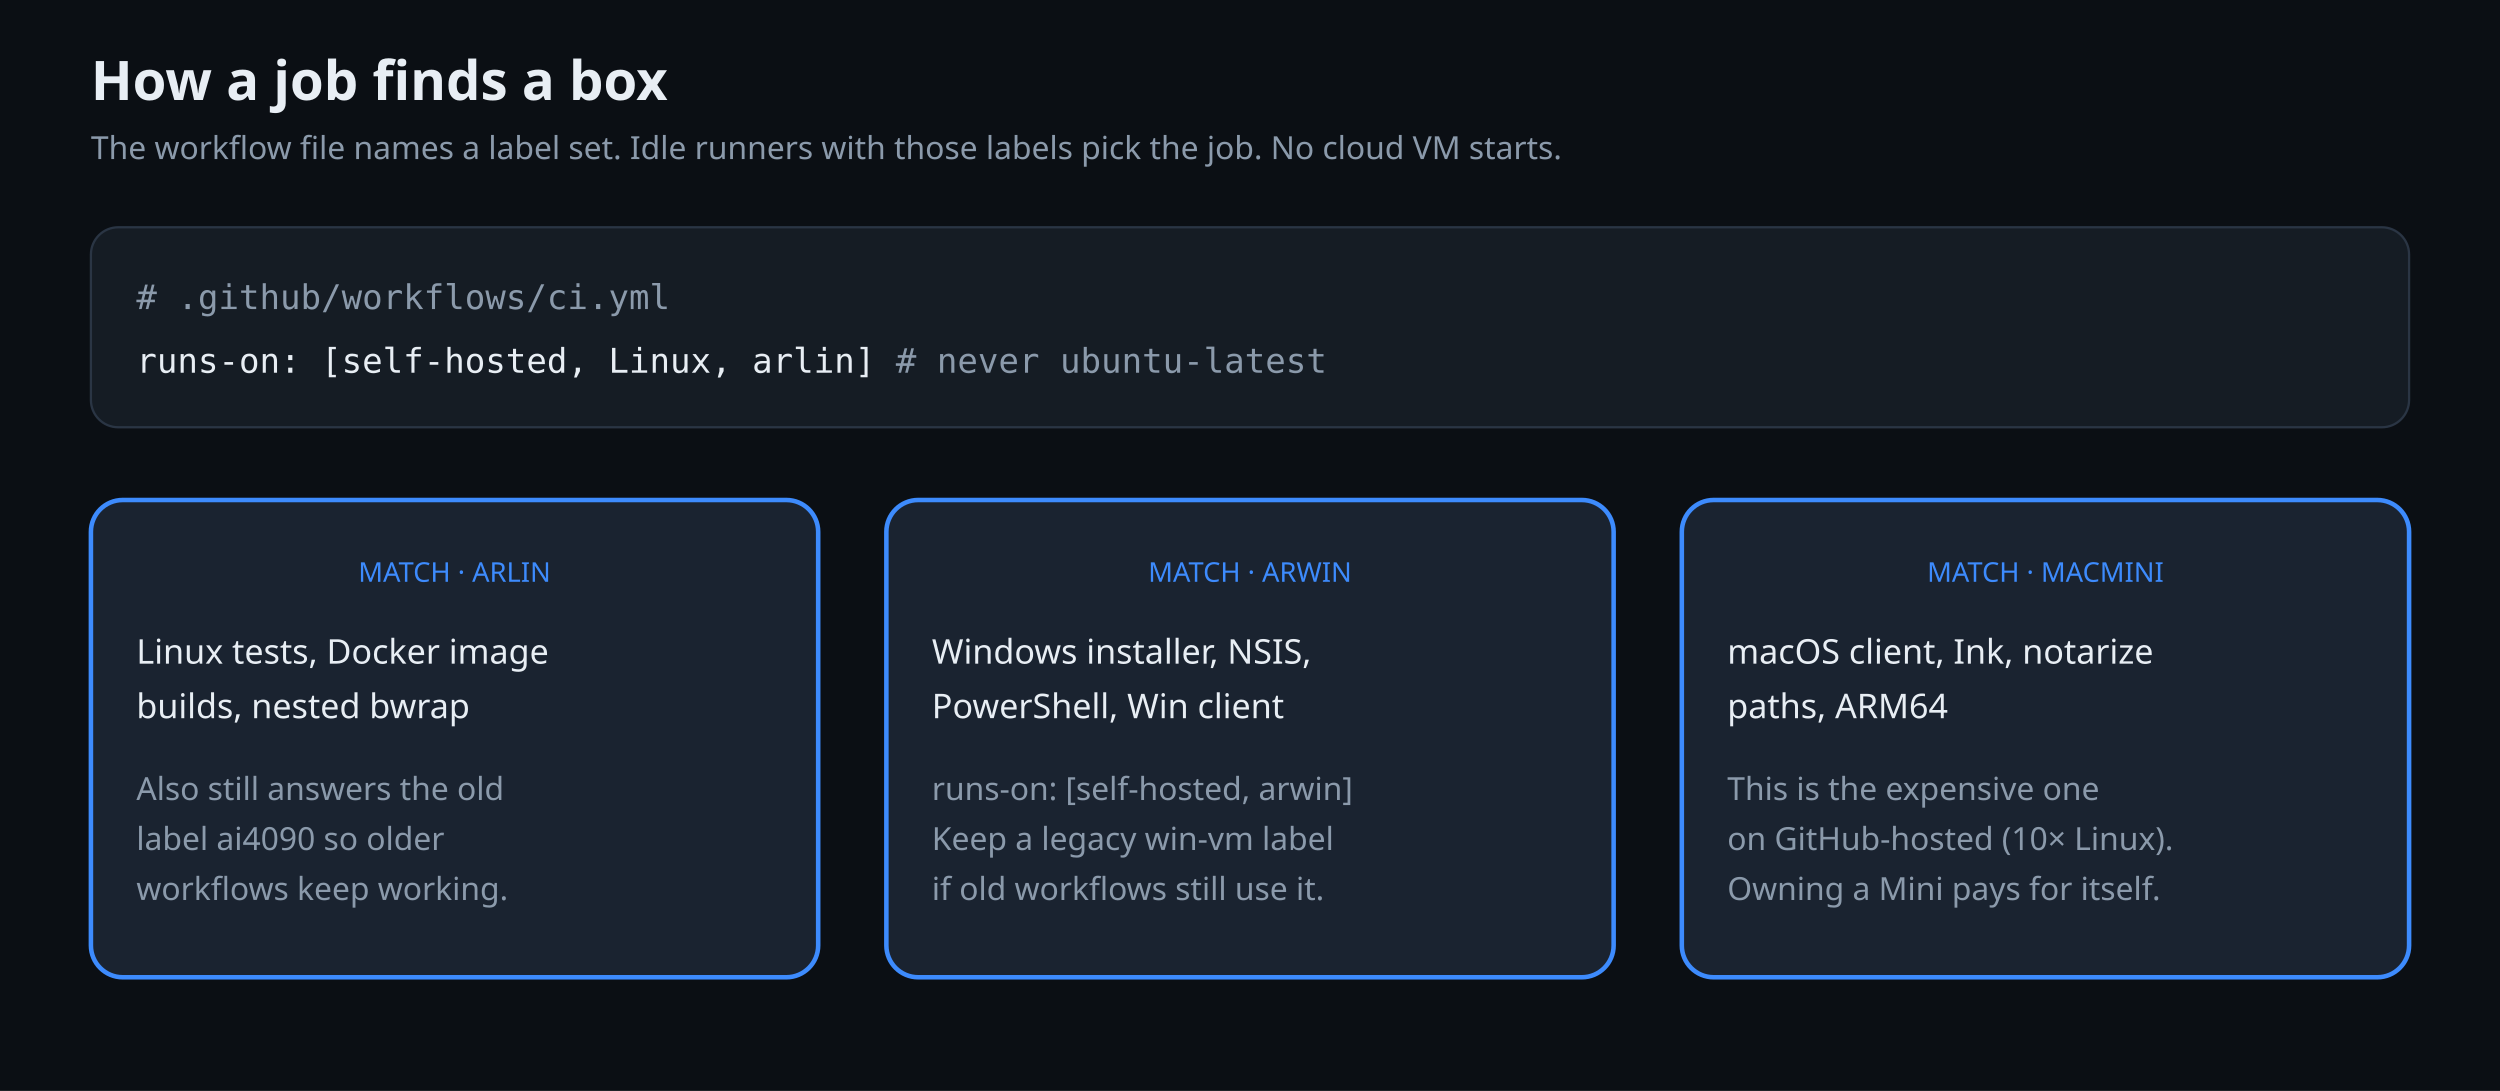
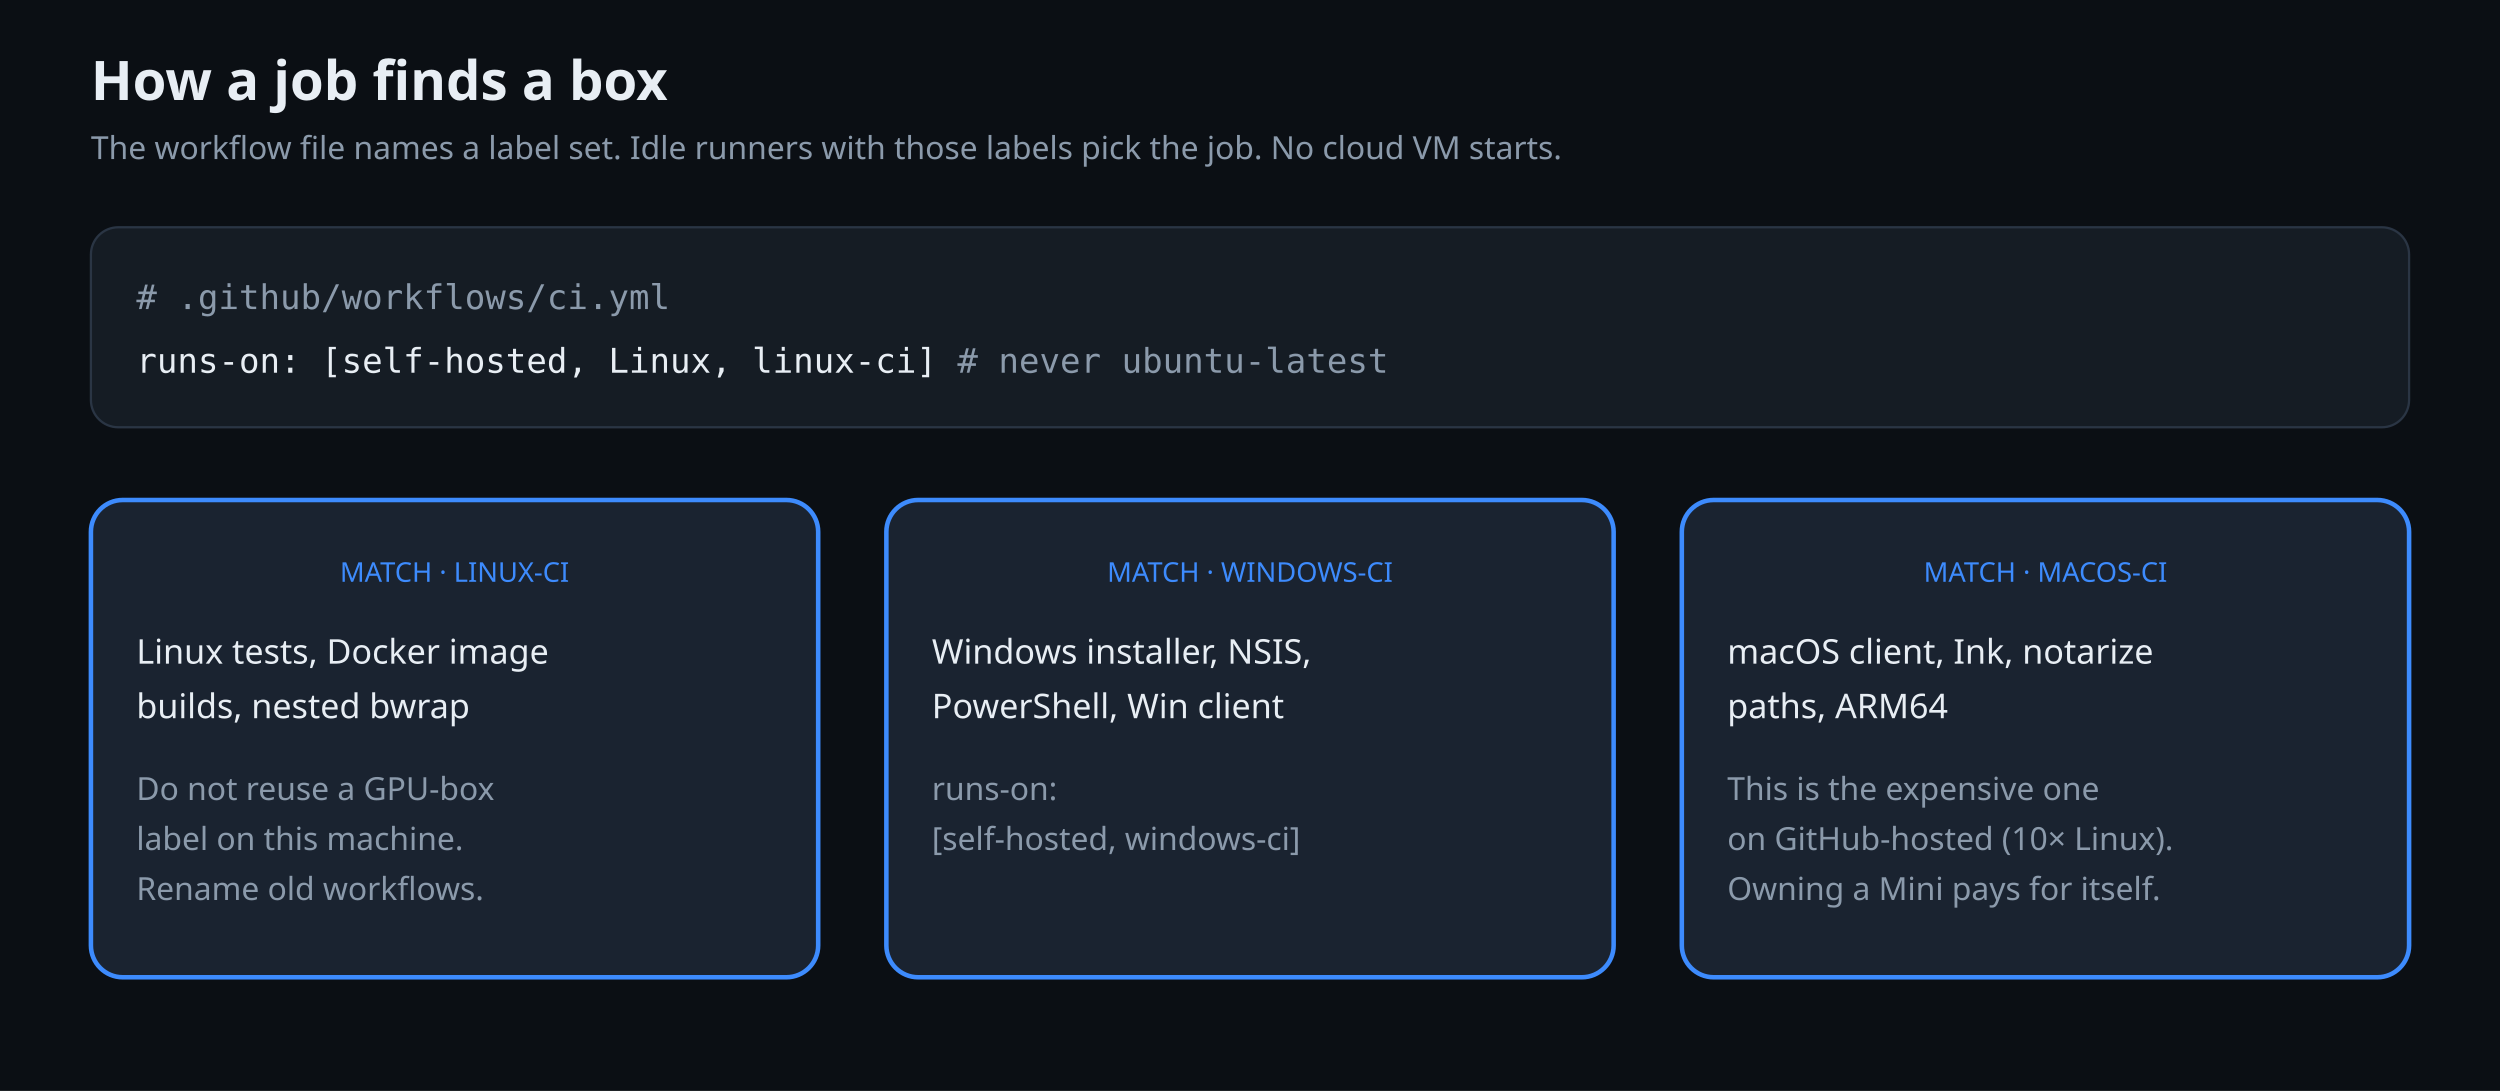
<svg xmlns="http://www.w3.org/2000/svg" viewBox="0 0 1100 480" role="img" aria-labelledby="t3 d3">
  <rect width="1100" height="480" fill="#0b0f14" />
  <text x="40" y="44" fill="#e8eef4" font-family="Segoe UI, system-ui, sans-serif" font-size="24" font-weight="700">How a job finds a box</text>
  <text x="40" y="70" fill="#8b9aab" font-family="Segoe UI, system-ui, sans-serif" font-size="14">The workflow file names a label set. Idle runners with those labels pick the job. No cloud VM starts.</text>
  <g font-family="ui-monospace, SFMono-Regular, Menlo, Consolas, monospace" font-size="15">
    <rect x="40" y="100" rx="12" width="1020" height="88" fill="#151c24" stroke="#2a3544" />
    <text x="60" y="136" fill="#8b9aab"># .github/workflows/ci.yml</text>
-     <text x="60" y="164" fill="#e8eef4">runs-on: [self-hosted, Linux, arlin]     <tspan fill="#8b9aab"># never ubuntu-latest</tspan>
+     <text x="60" y="164" fill="#e8eef4">runs-on: [self-hosted, Linux, linux-ci]     <tspan fill="#8b9aab"># never ubuntu-latest</tspan>
    </text>
  </g>
  <g font-family="Segoe UI, system-ui, sans-serif">
    <rect x="40" y="220" rx="14" width="320" height="210" fill="#1a2330" stroke="#3d8bfd" stroke-width="2" />
-     <text x="200" y="256" text-anchor="middle" fill="#3d8bfd" font-size="12">MATCH · ARLIN</text>
+     <text x="200" y="256" text-anchor="middle" fill="#3d8bfd" font-size="12">MATCH · LINUX-CI</text>
    <text x="60" y="292" fill="#e8eef4" font-size="15">Linux tests, Docker image</text>
    <text x="60" y="316" fill="#e8eef4" font-size="15">builds, nested bwrap</text>
-     <text x="60" y="352" fill="#8b9aab" font-size="14">Also still answers the old</text>
-     <text x="60" y="374" fill="#8b9aab" font-size="14">label ai4090 so older</text>
-     <text x="60" y="396" fill="#8b9aab" font-size="14">workflows keep working.</text>
+     <text x="60" y="352" fill="#8b9aab" font-size="14">Do not reuse a GPU-box</text>
+     <text x="60" y="374" fill="#8b9aab" font-size="14">label on this machine.</text>
+     <text x="60" y="396" fill="#8b9aab" font-size="14">Rename old workflows.</text>
    <rect x="390" y="220" rx="14" width="320" height="210" fill="#1a2330" stroke="#3d8bfd" stroke-width="2" />
-     <text x="550" y="256" text-anchor="middle" fill="#3d8bfd" font-size="12">MATCH · ARWIN</text>
+     <text x="550" y="256" text-anchor="middle" fill="#3d8bfd" font-size="12">MATCH · WINDOWS-CI</text>
    <text x="410" y="292" fill="#e8eef4" font-size="15">Windows installer, NSIS,</text>
    <text x="410" y="316" fill="#e8eef4" font-size="15">PowerShell, Win client</text>
-     <text x="410" y="352" fill="#8b9aab" font-size="14">runs-on: [self-hosted, arwin]</text>
-     <text x="410" y="374" fill="#8b9aab" font-size="14">Keep a legacy win-vm label</text>
-     <text x="410" y="396" fill="#8b9aab" font-size="14">if old workflows still use it.</text>
+     <text x="410" y="352" fill="#8b9aab" font-size="14">runs-on:</text>
+     <text x="410" y="374" fill="#8b9aab" font-size="14">[self-hosted, windows-ci]</text>
    <rect x="740" y="220" rx="14" width="320" height="210" fill="#1a2330" stroke="#3d8bfd" stroke-width="2" />
-     <text x="900" y="256" text-anchor="middle" fill="#3d8bfd" font-size="12">MATCH · MACMINI</text>
+     <text x="900" y="256" text-anchor="middle" fill="#3d8bfd" font-size="12">MATCH · MACOS-CI</text>
    <text x="760" y="292" fill="#e8eef4" font-size="15">macOS client, Ink, notarize</text>
    <text x="760" y="316" fill="#e8eef4" font-size="15">paths, ARM64</text>
    <text x="760" y="352" fill="#8b9aab" font-size="14">This is the expensive one</text>
    <text x="760" y="374" fill="#8b9aab" font-size="14">on GitHub-hosted (10× Linux).</text>
    <text x="760" y="396" fill="#8b9aab" font-size="14">Owning a Mini pays for itself.</text>
  </g>
</svg>
